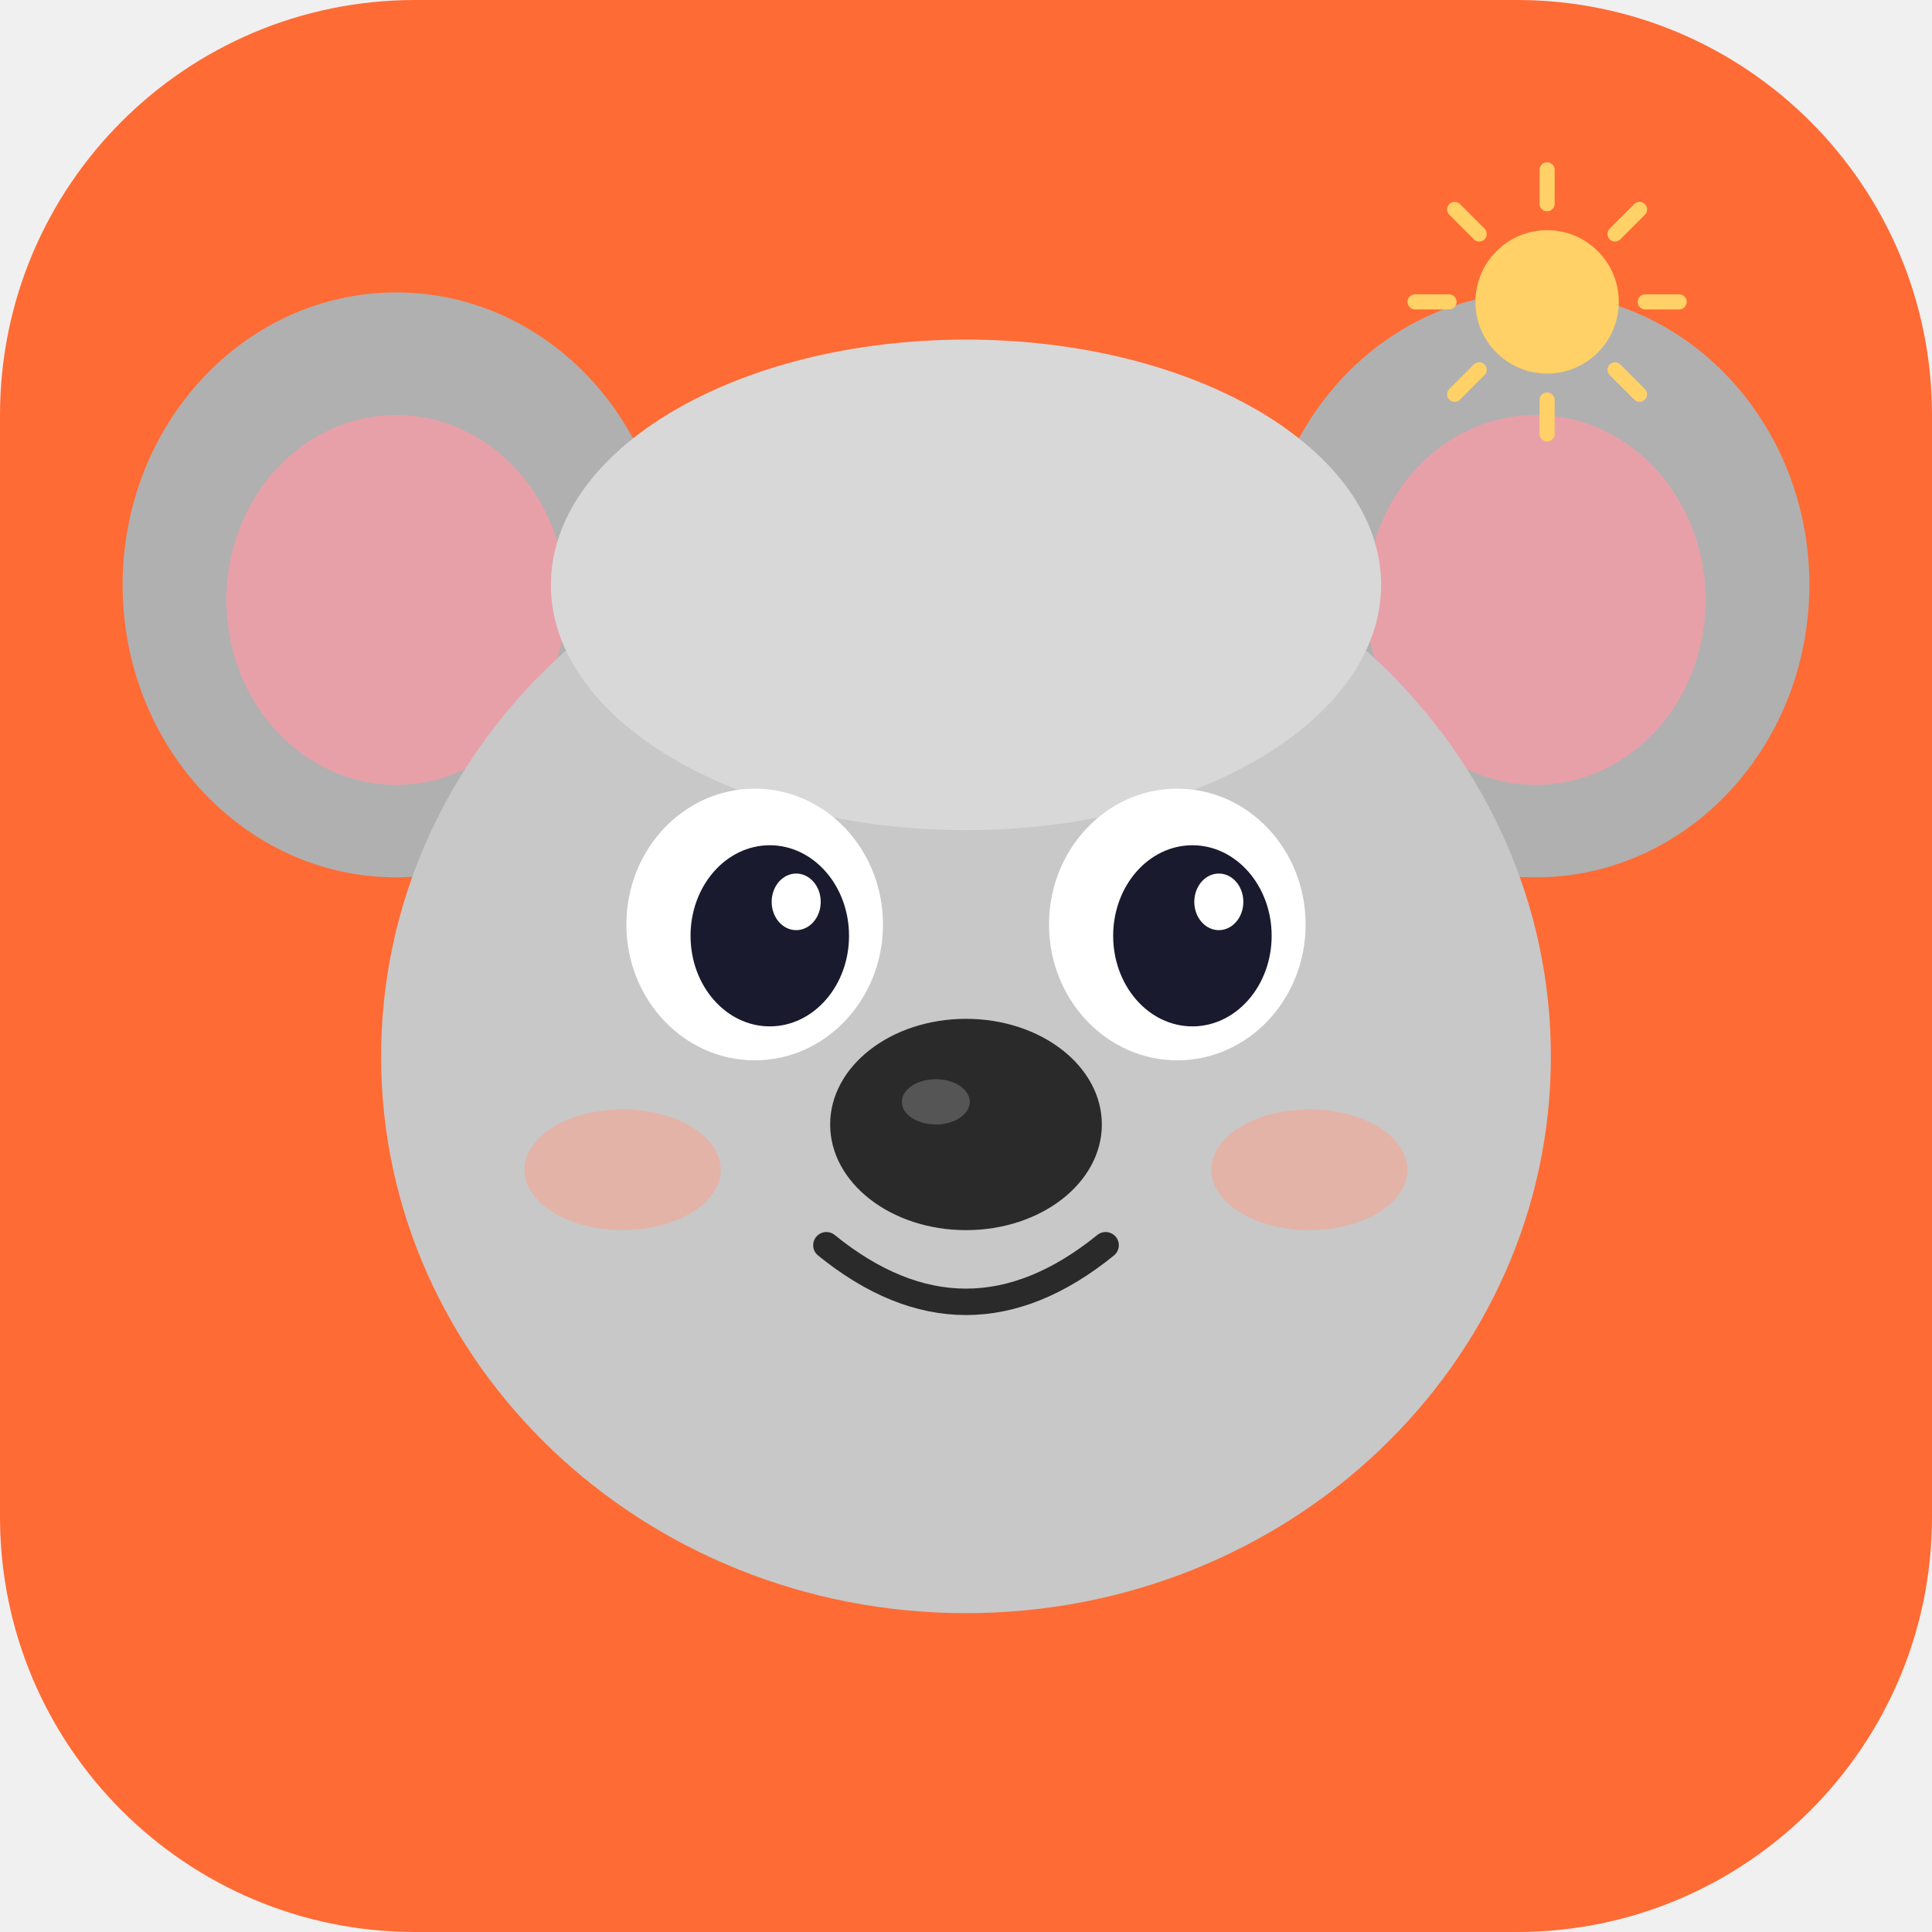
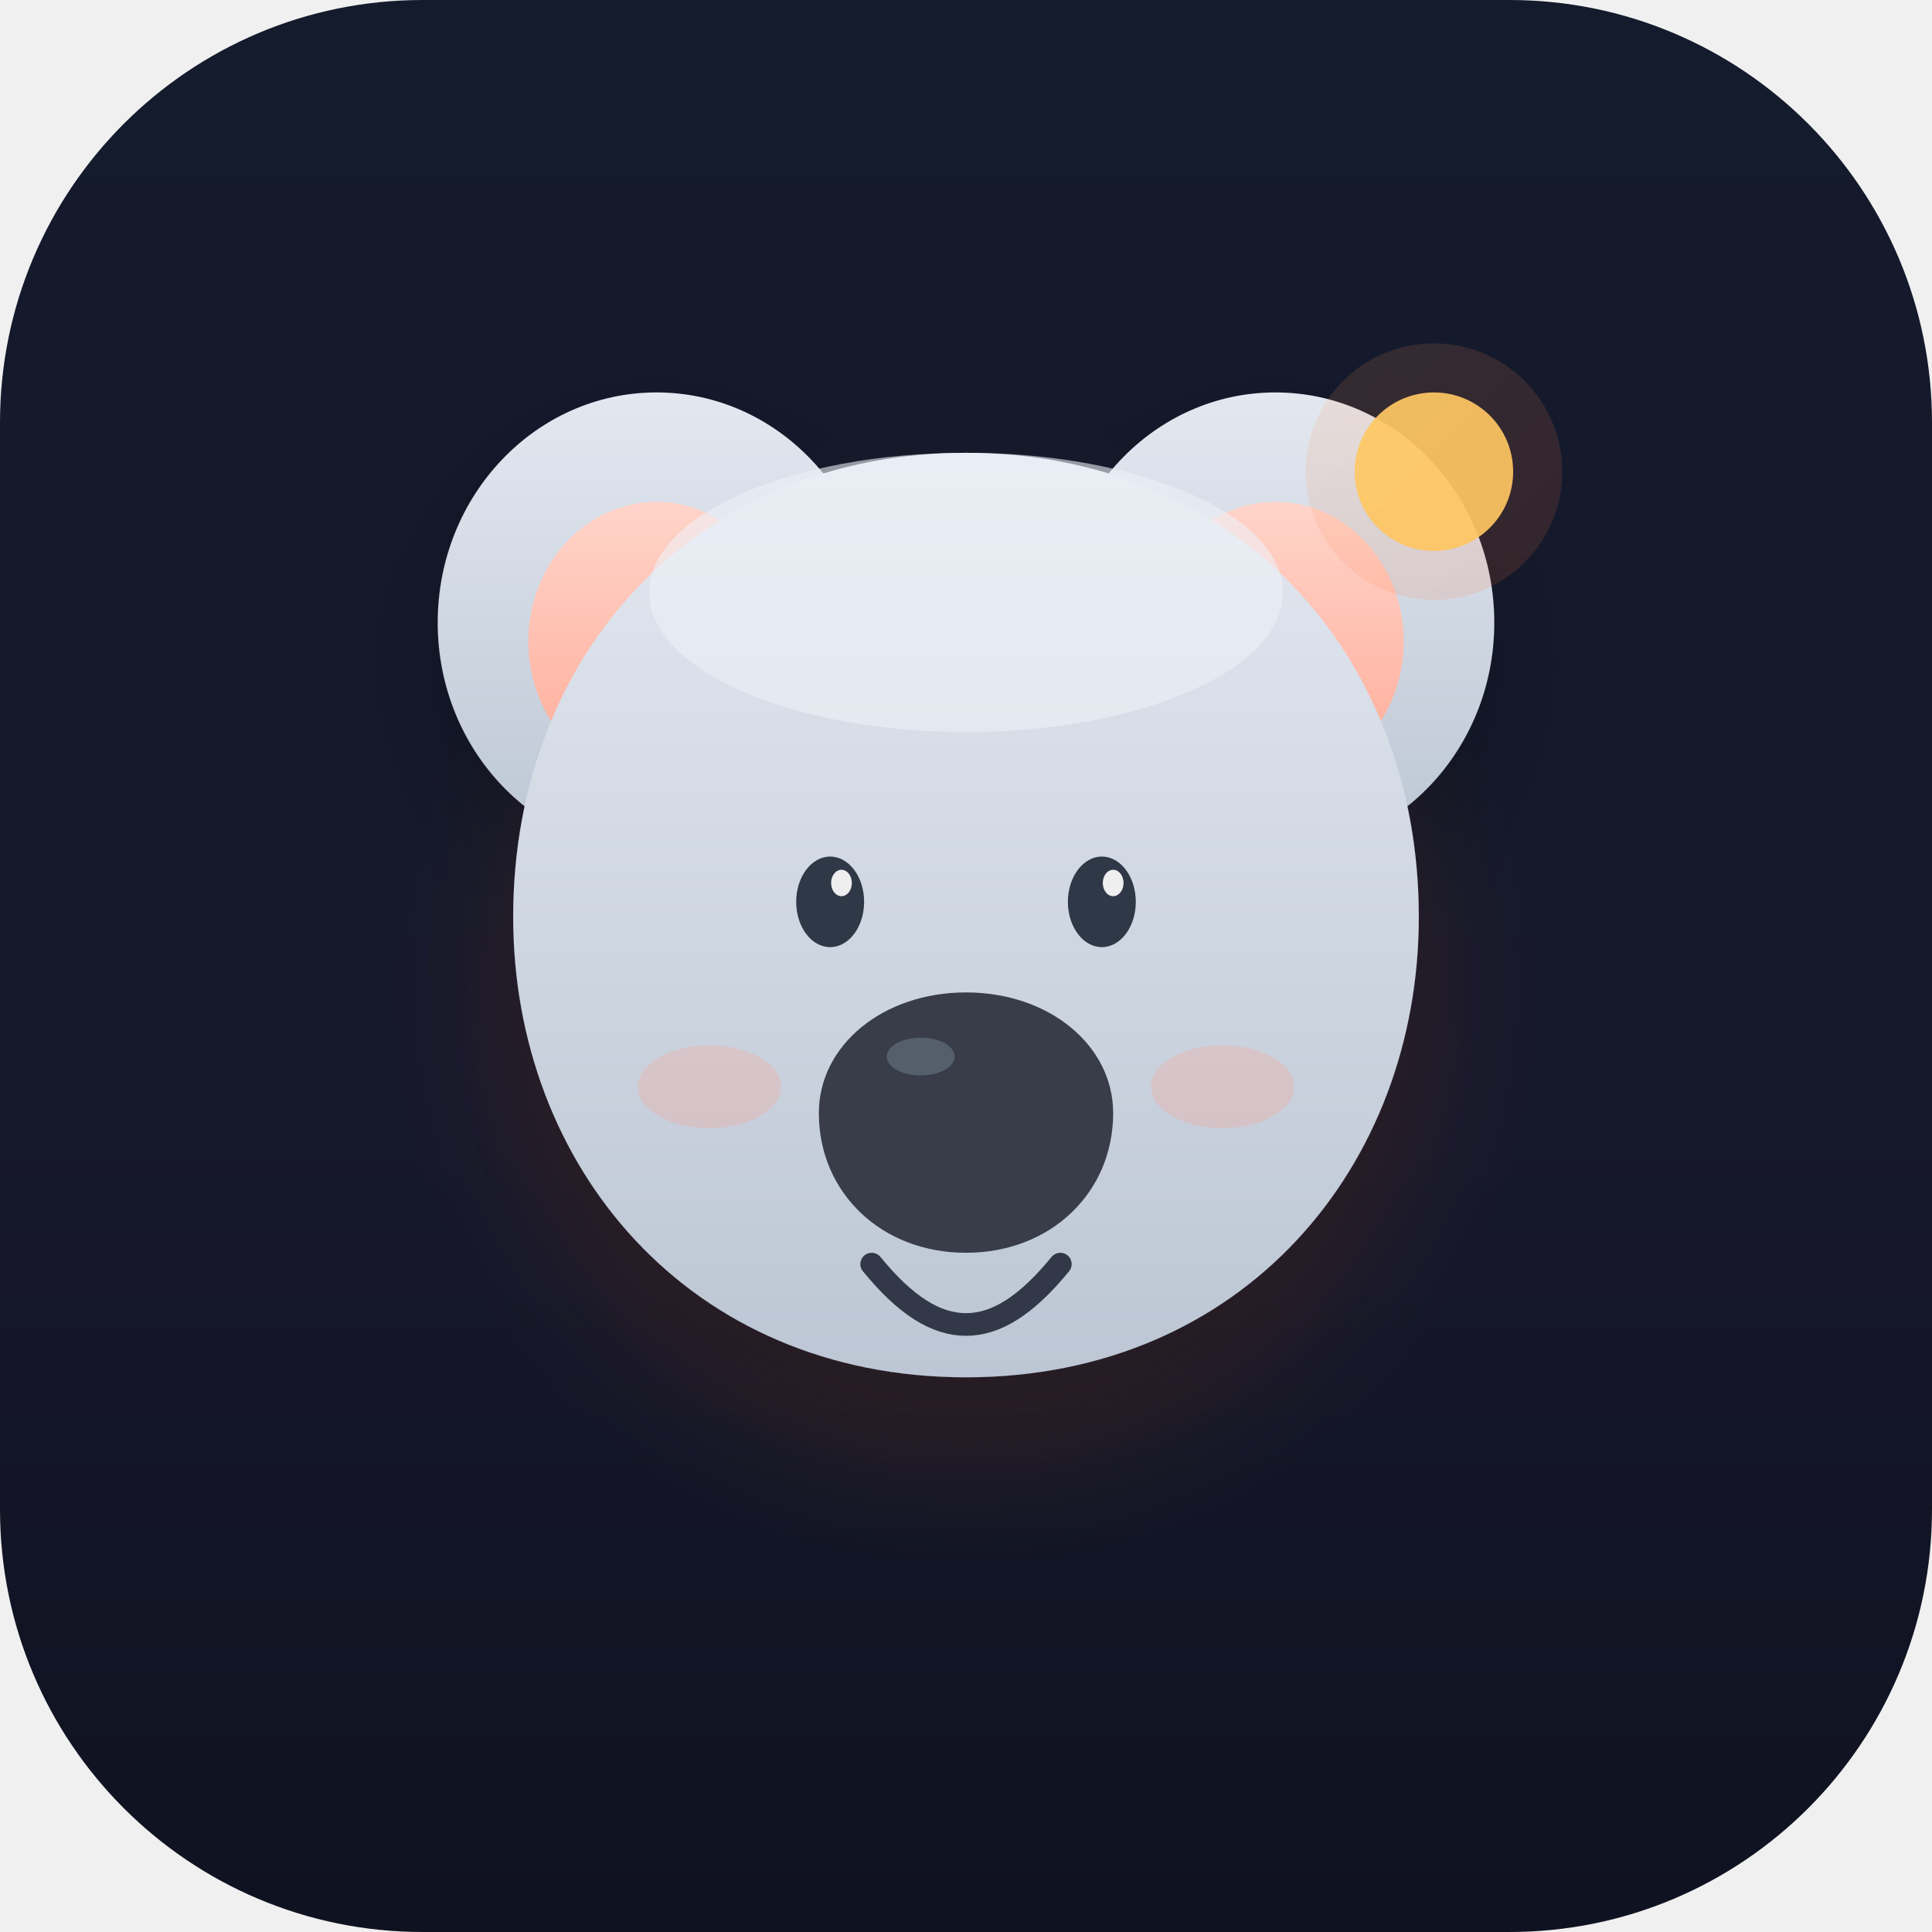
<svg xmlns="http://www.w3.org/2000/svg" viewBox="0 0 1024 1024" width="1024" height="1024">
-   <rect width="1024" height="1024" rx="220" fill="#FF6B35" />
-   <ellipse cx="210" cy="310" rx="145" ry="155" fill="#B0B0B0" />
-   <ellipse cx="814" cy="310" rx="145" ry="155" fill="#B0B0B0" />
-   <ellipse cx="210" cy="318" rx="90" ry="98" fill="#E8A0A8" />
-   <ellipse cx="814" cy="318" rx="90" ry="98" fill="#E8A0A8" />
-   <ellipse cx="512" cy="560" rx="310" ry="295" fill="#C8C8C8" />
-   <ellipse cx="512" cy="310" rx="220" ry="130" fill="#D8D8D8" />
-   <ellipse cx="400" cy="490" rx="68" ry="72" fill="white" />
-   <ellipse cx="624" cy="490" rx="68" ry="72" fill="white" />
-   <ellipse cx="408" cy="496" rx="42" ry="48" fill="#1A1A2E" />
-   <ellipse cx="632" cy="496" rx="42" ry="48" fill="#1A1A2E" />
-   <ellipse cx="422" cy="478" rx="13" ry="15" fill="white" />
-   <ellipse cx="646" cy="478" rx="13" ry="15" fill="white" />
-   <ellipse cx="512" cy="596" rx="72" ry="56" fill="#2A2A2A" />
-   <ellipse cx="496" cy="584" rx="18" ry="12" fill="#555" />
-   <path d="M438 660 Q512 720 586 660" stroke="#2A2A2A" stroke-width="14" fill="none" stroke-linecap="round" />
-   <ellipse cx="330" cy="620" rx="52" ry="32" fill="#FF9E88" opacity="0.5" />
-   <ellipse cx="694" cy="620" rx="52" ry="32" fill="#FF9E88" opacity="0.5" />
-   <circle cx="820" cy="160" r="38" fill="#FFD166" />
-   <line x1="820" y1="108" x2="820" y2="90" stroke="#FFD166" stroke-width="8" stroke-linecap="round" />
-   <line x1="820" y1="212" x2="820" y2="230" stroke="#FFD166" stroke-width="8" stroke-linecap="round" />
-   <line x1="768" y1="160" x2="750" y2="160" stroke="#FFD166" stroke-width="8" stroke-linecap="round" />
-   <line x1="872" y1="160" x2="890" y2="160" stroke="#FFD166" stroke-width="8" stroke-linecap="round" />
-   <line x1="784" y1="124" x2="771" y2="111" stroke="#FFD166" stroke-width="8" stroke-linecap="round" />
-   <line x1="856" y1="196" x2="869" y2="209" stroke="#FFD166" stroke-width="8" stroke-linecap="round" />
-   <line x1="856" y1="124" x2="869" y2="111" stroke="#FFD166" stroke-width="8" stroke-linecap="round" />
-   <line x1="784" y1="196" x2="771" y2="209" stroke="#FFD166" stroke-width="8" stroke-linecap="round" />
+   <defs>
+     <linearGradient id="bg" x1="0" y1="0" x2="0" y2="1">
+       <stop offset="0%" stop-color="#131b2c" />
+       <stop offset="58%" stop-color="#16182b" />
+       <stop offset="100%" stop-color="#0f1220" />
+     </linearGradient>
+     <linearGradient id="glow" x1="0" y1="0" x2="1" y2="1">
+       <stop offset="0%" stop-color="#ff9e5c" />
+       <stop offset="100%" stop-color="#ff6b35" />
+     </linearGradient>
+     <linearGradient id="fur" x1="0" y1="0" x2="0" y2="1">
+       <stop offset="0%" stop-color="#e3e8f0" />
+       <stop offset="100%" stop-color="#bcc6d4" />
+     </linearGradient>
+     <linearGradient id="innerEar" x1="0" y1="0" x2="0" y2="1">
+       <stop offset="0%" stop-color="#ffd4ca" />
+       <stop offset="100%" stop-color="#ffab97" />
+     </linearGradient>
+     <filter id="shadow" x="-20%" y="-20%" width="140%" height="140%">
+       <feDropShadow dx="0" dy="22" stdDeviation="28" flood-color="#000000" flood-opacity="0.24" />
+     </filter>
+     <filter id="softGlow" x="-20%" y="-20%" width="140%" height="140%">
+       <feGaussianBlur stdDeviation="28" />
+     </filter>
+   </defs>
+   <rect width="1024" height="1024" rx="224" fill="url(#bg)" />
+   <circle cx="512" cy="524" r="250" fill="#ff7d45" opacity="0.12" filter="url(#softGlow)" />
+   <g filter="url(#shadow)">
+     <g transform="translate(0 16)">
+       <ellipse cx="348" cy="314" rx="116" ry="122" fill="url(#fur)" />
+       <ellipse cx="676" cy="314" rx="116" ry="122" fill="url(#fur)" />
+       <ellipse cx="348" cy="324" rx="68" ry="74" fill="url(#innerEar)" />
+       <ellipse cx="676" cy="324" rx="68" ry="74" fill="url(#innerEar)" />
+       <path d="M512 224c142 0 240 106 240 246 0 132-93 244-240 244S272 602 272 470c0-140 98-246 240-246z" fill="url(#fur)" />
+       <ellipse cx="512" cy="298" rx="168" ry="74" fill="#edf2f8" opacity="0.58" />
+       <ellipse cx="440" cy="462" rx="18" ry="24" fill="#2f3746" />
+       <ellipse cx="584" cy="462" rx="18" ry="24" fill="#2f3746" />
+       <ellipse cx="446" cy="452" rx="5.5" ry="7" fill="#ffffff" opacity="0.92" />
+       <ellipse cx="590" cy="452" rx="5.5" ry="7" fill="#ffffff" opacity="0.92" />
+       <path d="M512 510c44 0 78 28 78 64 0 42-33 74-78 74s-78-32-78-74c0-36 34-64 78-64z" fill="#373e4a" />
+       <ellipse cx="488" cy="544" rx="18" ry="10" fill="#5b6574" opacity="0.82" />
+       <path d="M462 654c18 22 34 32 50 32s32-10 50-32" fill="none" stroke="#303746" stroke-linecap="round" stroke-width="12" />
+       <ellipse cx="376" cy="560" rx="38" ry="22" fill="#ff9f8c" opacity="0.26" />
+       <ellipse cx="648" cy="560" rx="38" ry="22" fill="#ff9f8c" opacity="0.26" />
+     </g>
+   </g>
+   <circle cx="760" cy="250" r="42" fill="#ffd166" opacity="0.92" />
+   <circle cx="760" cy="250" r="68" fill="url(#glow)" opacity="0.14" />
</svg>
